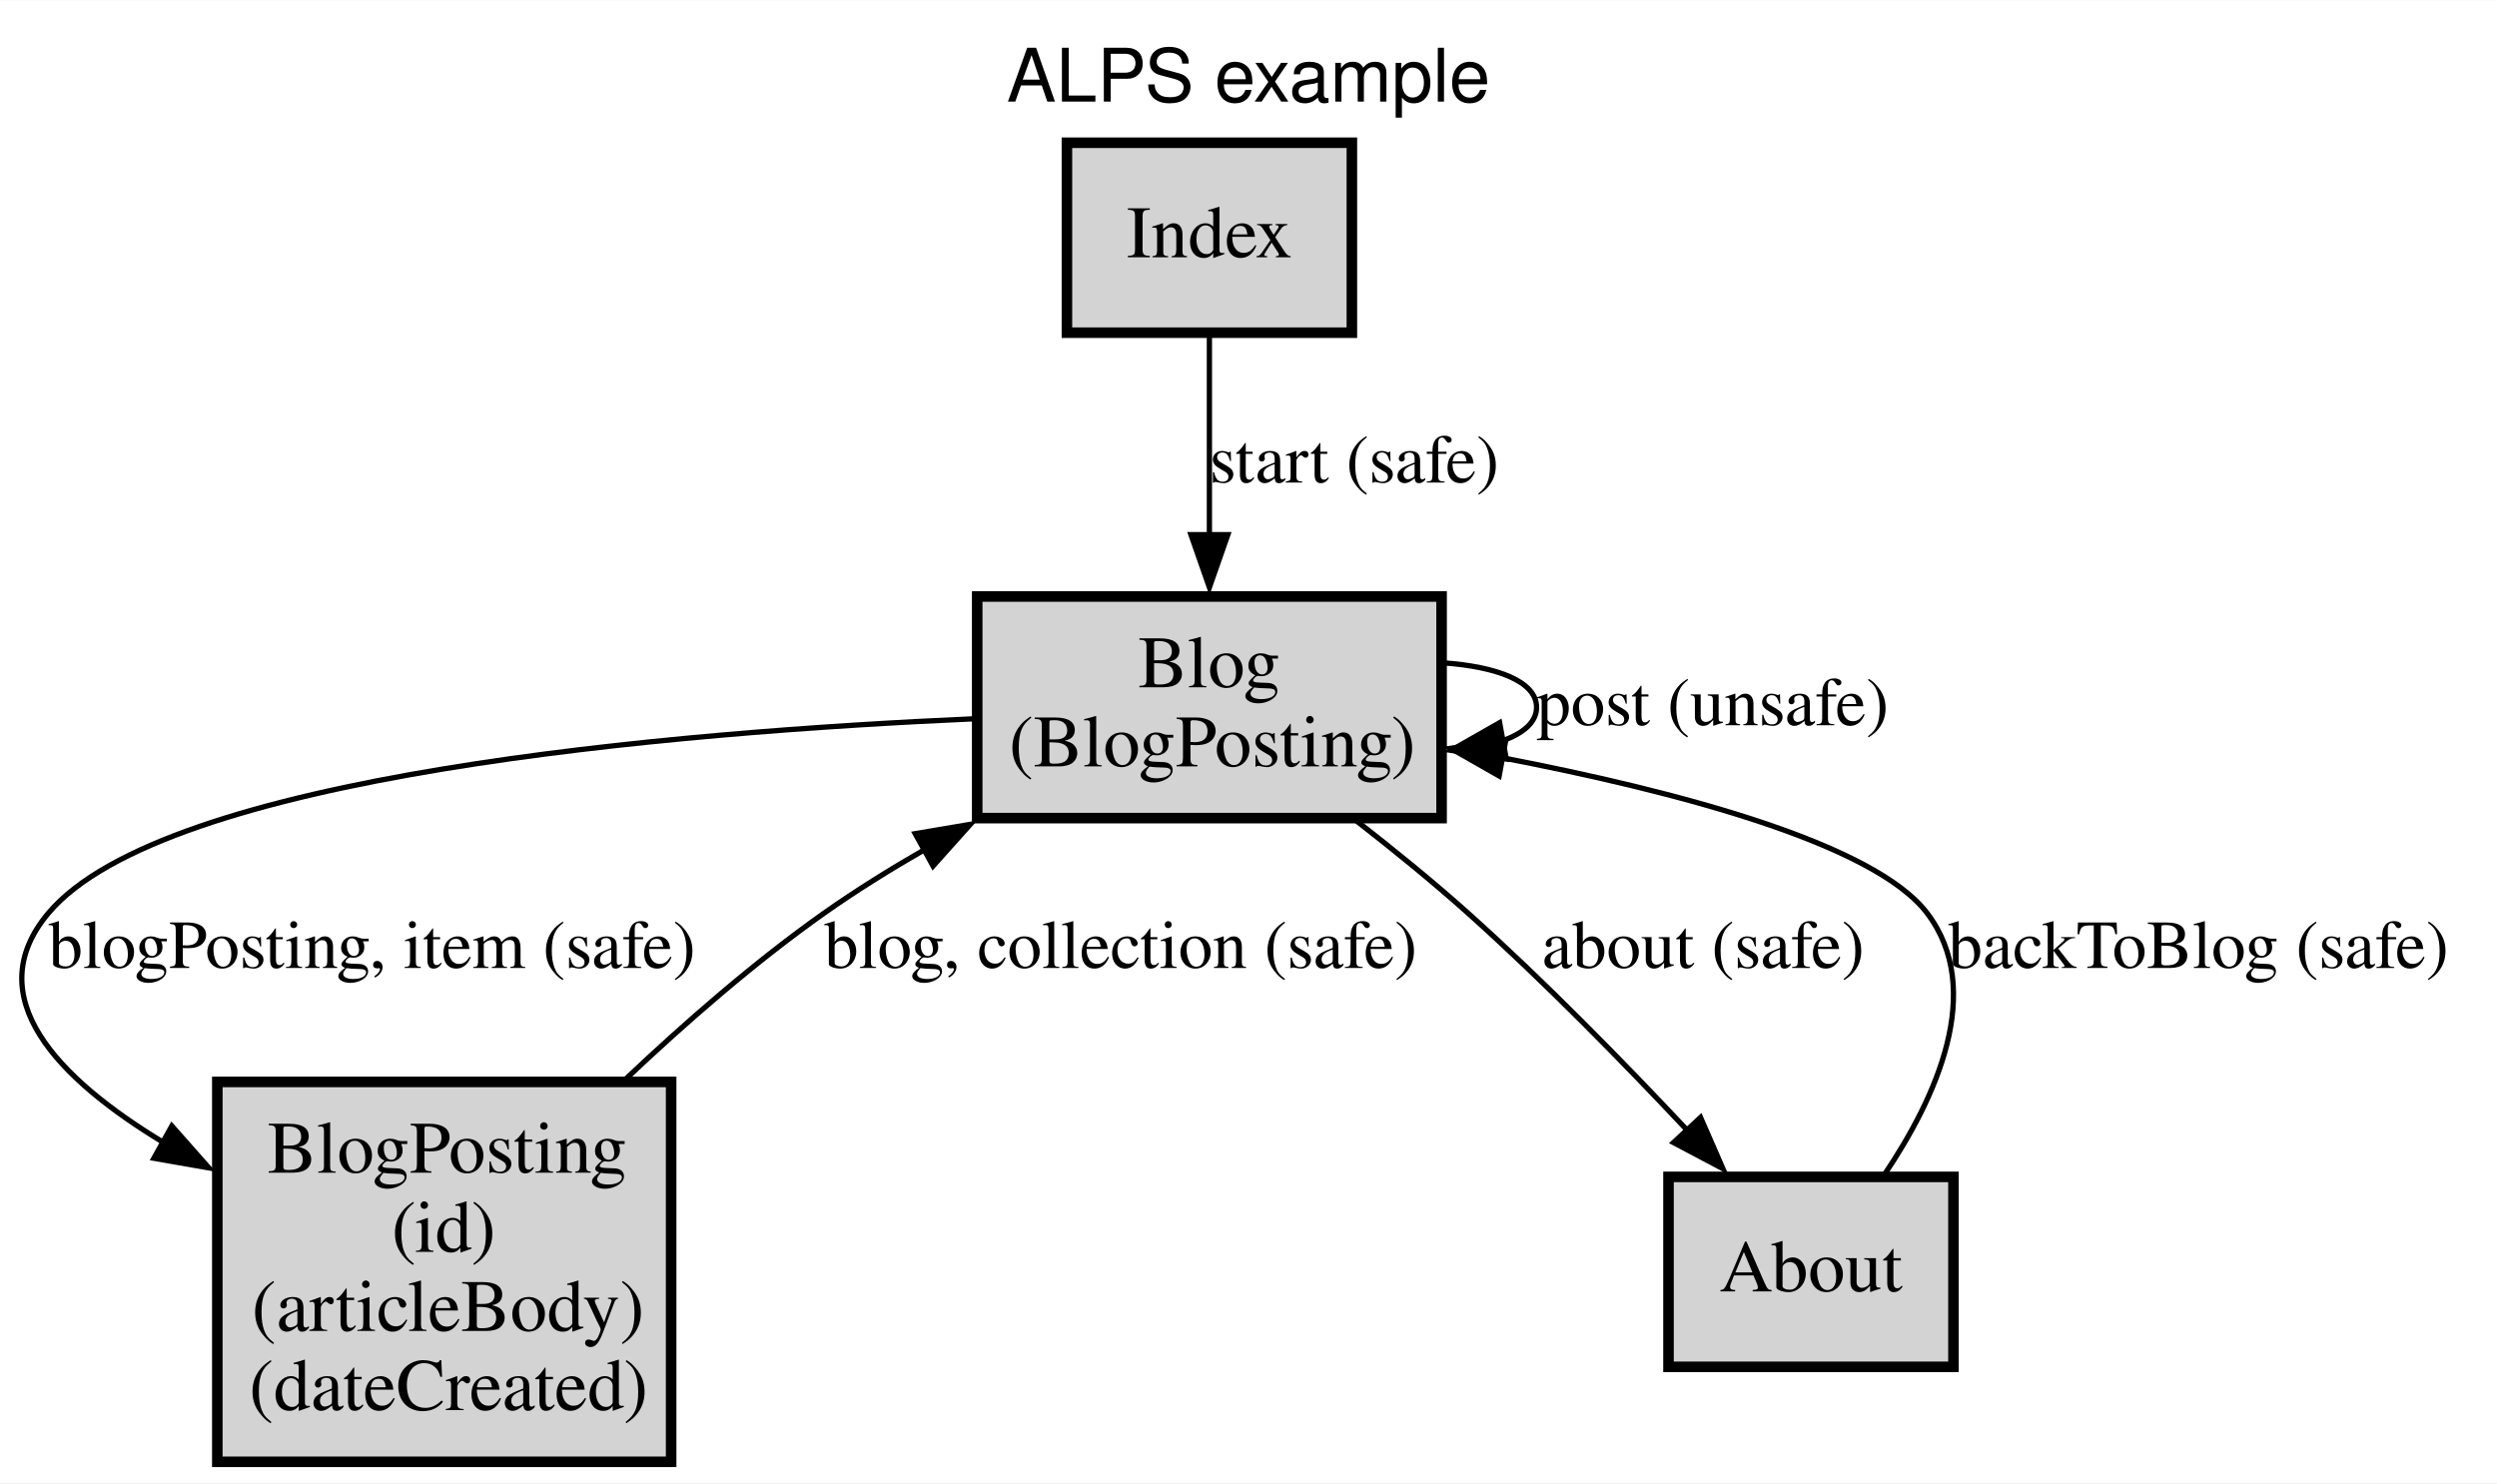
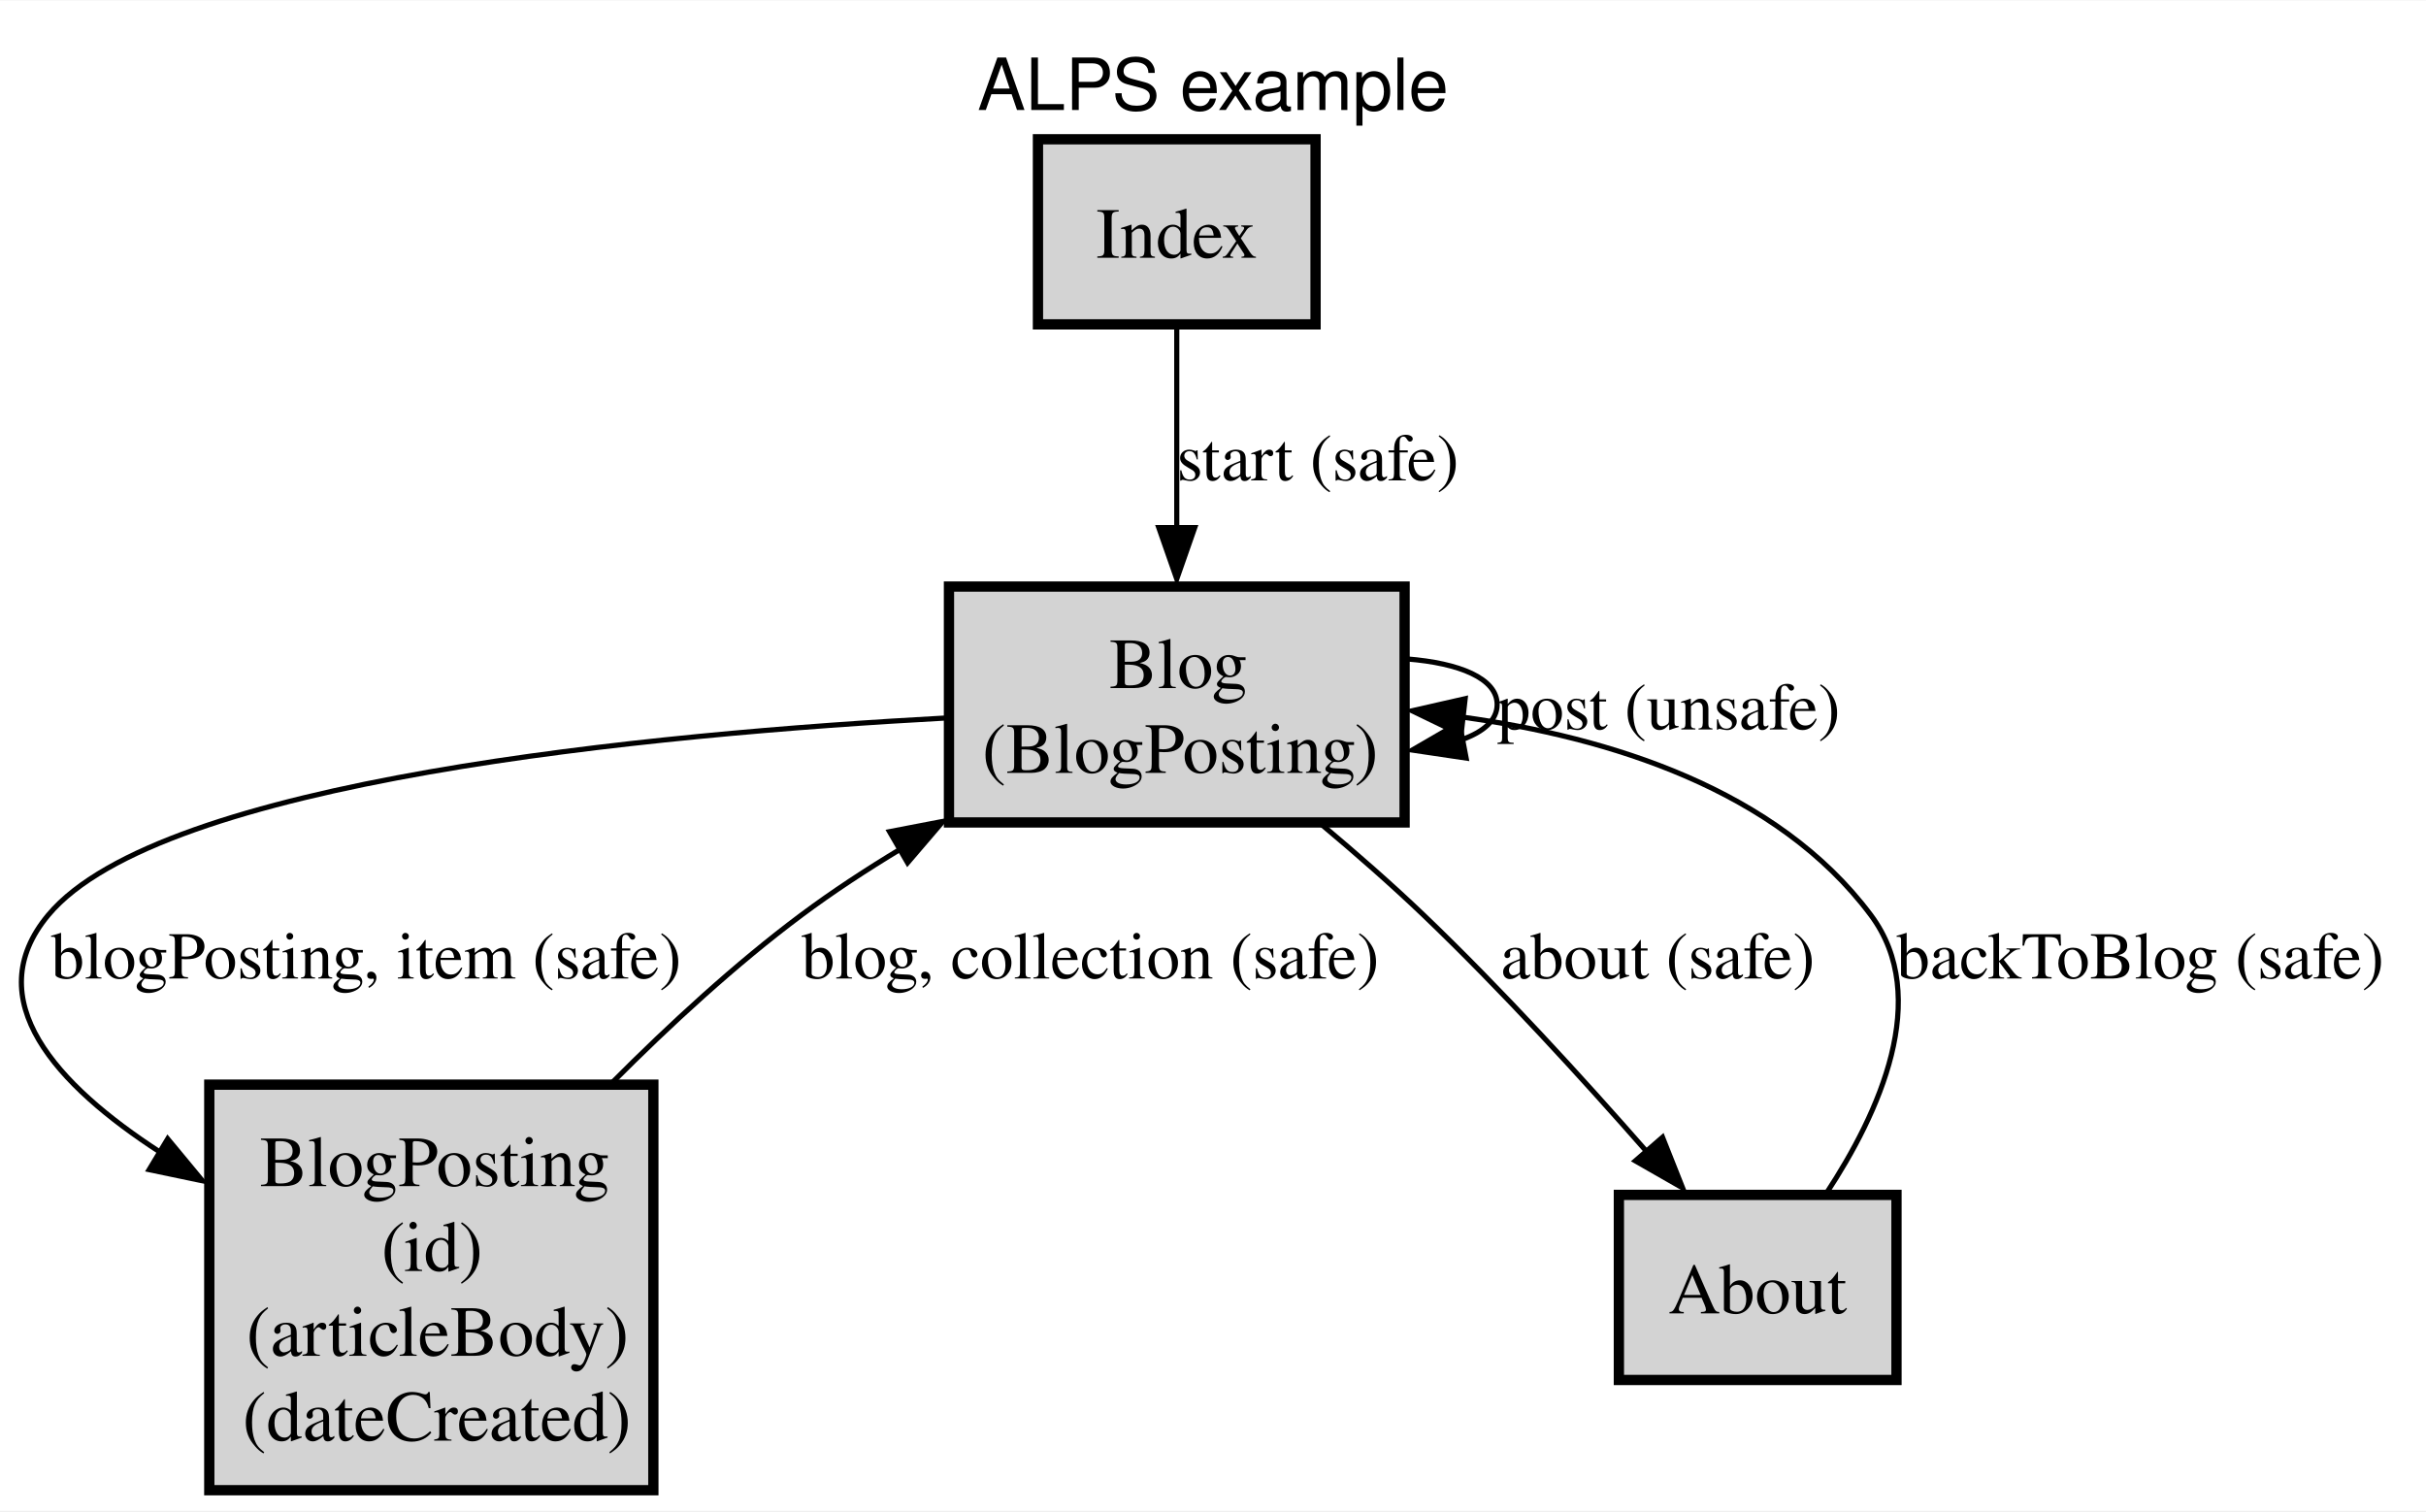
- <svg xmlns="http://www.w3.org/2000/svg" xmlns:xlink="http://www.w3.org/1999/xlink" width="473pt" height="281pt" viewBox="0.00 0.00 473.18 281.00">
-   <g id="graph0" class="graph" transform="scale(1 1) rotate(0) translate(4 277)">
+ <svg xmlns="http://www.w3.org/2000/svg" xmlns:xlink="http://www.w3.org/1999/xlink" width="472pt" height="294pt" viewBox="0.00 0.00 471.90 293.76">
+   <g id="graph0" class="graph" transform="scale(1 1) rotate(0) translate(4 289.76)">
    <g id="a_graph0">
      <a xlink:href="index.html" xlink:title="ALPS example" target="_parent">
-         <polygon fill="white" stroke="none" points="-4,4 -4,-277 469.18,-277 469.18,4 -4,4" />
-         <text text-anchor="middle" x="232.59" y="-257.8" font-family="Helvetica,sans-Serif" font-size="14.00">ALPS example</text>
+         <polygon fill="white" stroke="none" points="-4,4 -4,-289.76 467.9,-289.76 467.9,4 -4,4" />
+         <text text-anchor="middle" x="231.95" y="-268.46" font-family="Helvetica,sans-Serif" font-size="14.00">ALPS example</text>
      </a>
    </g>
    <g id="node1" class="node">
      <g id="a_node1">
        <a xlink:href="docs/semantic.Blog.html" xlink:title="&lt;TABLE&gt;" target="_parent">
-           <polygon fill="lightgray" stroke="black" stroke-width="2" points="269.18,-164 181.18,-164 181.18,-122 269.18,-122 269.18,-164" />
-           <text text-anchor="start" x="211.68" y="-146.8" font-family="Times,serif" font-size="14.00">Blog</text>
-           <text text-anchor="start" x="187.18" y="-131.8" font-family="Times,serif" font-size="14.00">(BlogPosting)</text>
+           <polygon fill="lightgray" stroke="black" stroke-width="2" points="269.22,-175.76 180.59,-175.76 180.59,-129.88 269.22,-129.88 269.22,-175.76" />
+           <text text-anchor="start" x="211.78" y="-156.02" font-family="Times,serif" font-size="14.00">Blog</text>
+           <text text-anchor="start" x="187.03" y="-139.52" font-family="Times,serif" font-size="14.00">(BlogPosting)</text>
        </a>
      </g>
    </g>
    <g id="edge3" class="edge">
      <g id="a_edge3">
        <a xlink:href="docs/unsafe.post.html" xlink:title="post (unsafe)" target="_parent">
-           <path fill="none" stroke="black" d="M269.48,-151.43C279.68,-150.71 287.18,-147.9 287.18,-143 287.18,-140.17 284.67,-138.04 280.59,-136.6" />
-           <polygon fill="black" stroke="black" points="281.44,-133.2 270.97,-134.84 280.18,-140.08 281.44,-133.2" />
+           <path fill="none" stroke="black" d="M269.71,-161.68C279.82,-160.88 287.22,-157.93 287.22,-152.82 287.22,-149.79 284.61,-147.51 280.38,-146" />
+           <polygon fill="black" stroke="black" points="281.19,-142.4 270.71,-143.96 279.88,-149.28 281.19,-142.4" />
        </a>
      </g>
      <g id="a_edge3-label">
        <a xlink:href="docs/unsafe.post.html" xlink:title="post (unsafe)" target="_parent">
-           <text text-anchor="start" x="287.18" y="-139.6" font-family="Times,serif" font-size="13.00">post (unsafe)</text>
+           <text text-anchor="start" x="287.22" y="-147.97" font-family="Times,serif" font-size="13.00">post (unsafe)</text>
        </a>
      </g>
    </g>
    <g id="node2" class="node">
      <g id="a_node2">
        <a xlink:href="docs/semantic.BlogPosting.html" xlink:title="&lt;TABLE&gt;" target="_parent">
-           <polygon fill="lightgray" stroke="black" stroke-width="2" points="123.18,-72 37.18,-72 37.18,0 123.18,0 123.18,-72" />
-           <text text-anchor="start" x="46.68" y="-54.8" font-family="Times,serif" font-size="14.00">BlogPosting</text>
-           <text text-anchor="start" x="70.18" y="-39.8" font-family="Times,serif" font-size="14.00">(id)</text>
-           <text text-anchor="start" x="43.68" y="-24.8" font-family="Times,serif" font-size="14.00">(articleBody)</text>
-           <text text-anchor="start" x="43.18" y="-9.8" font-family="Times,serif" font-size="14.00">(dateCreated)</text>
+           <polygon fill="lightgray" stroke="black" stroke-width="2" points="123.09,-78.88 36.71,-78.88 36.71,0 123.09,0 123.09,-78.88" />
+           <text text-anchor="start" x="46.53" y="-59.14" font-family="Times,serif" font-size="14.00">BlogPosting</text>
+           <text text-anchor="start" x="70.15" y="-42.64" font-family="Times,serif" font-size="14.00">(id)</text>
+           <text text-anchor="start" x="43.9" y="-26.14" font-family="Times,serif" font-size="14.00">(articleBody)</text>
+           <text text-anchor="start" x="43.15" y="-9.64" font-family="Times,serif" font-size="14.00">(dateCreated)</text>
        </a>
      </g>
    </g>
    <g id="edge4" class="edge">
      <g id="a_edge4">
        <a xlink:href="docs/safe.blogPosting.html" xlink:title="blogPosting, item (safe)" target="_parent">
-           <path fill="none" stroke="black" d="M181.08,-140.85C123.44,-138.31 27.21,-130.16 5.18,-104 -8.17,-88.15 6.98,-72.59 27.08,-60.46" />
-           <polygon fill="black" stroke="black" points="28.56,-63.65 35.58,-55.71 25.15,-57.53 28.56,-63.65" />
+           <path fill="none" stroke="black" d="M180.39,-150.22C122.8,-147.11 27.24,-138.05 5.4,-111.88 -8.3,-95.46 6.96,-78.82 27.16,-65.74" />
+           <polygon fill="black" stroke="black" points="28.62,-68.34 35.38,-60.18 25.01,-62.35 28.62,-68.34" />
        </a>
      </g>
      <g id="a_edge4-label">
        <a xlink:href="docs/safe.blogPosting.html" xlink:title="blogPosting, item (safe)" target="_parent">
-           <text text-anchor="start" x="5.18" y="-93.6" font-family="Times,serif" font-size="13.00">blogPosting, item (safe)</text>
+           <text text-anchor="start" x="5.9" y="-99.53" font-family="Times,serif" font-size="13.00">blogPosting, item (safe)</text>
        </a>
      </g>
    </g>
    <g id="node3" class="node">
      <g id="a_node3">
        <a xlink:href="docs/semantic.About.html" xlink:title="About" target="_parent">
-           <polygon fill="lightgray" stroke="black" stroke-width="2" points="366.18,-54 312.18,-54 312.18,-18 366.18,-18 366.18,-54" />
-           <text text-anchor="middle" x="339.18" y="-32.3" font-family="Times,serif" font-size="14.00">About</text>
+           <polygon fill="lightgray" stroke="black" stroke-width="2" points="364.9,-57.44 310.9,-57.44 310.9,-21.44 364.9,-21.44 364.9,-57.44" />
+           <text text-anchor="middle" x="337.9" y="-34.39" font-family="Times,serif" font-size="14.00">About</text>
        </a>
      </g>
    </g>
    <g id="edge2" class="edge">
      <g id="a_edge2">
        <a xlink:href="docs/safe.about.html" xlink:title="about (safe)" target="_parent">
-           <path fill="none" stroke="black" d="M252.94,-121.56C260.03,-116.05 267.52,-109.96 274.18,-104 288.6,-91.09 303.71,-75.64 315.73,-62.84" />
-           <polygon fill="black" stroke="black" points="318.25,-65.27 322.49,-55.56 313.12,-60.51 318.25,-65.27" />
+           <path fill="none" stroke="black" d="M253.13,-129.43C259.77,-123.87 266.71,-117.8 272.9,-111.88 288.05,-97.38 303.91,-80 316.17,-66.02" />
+           <polygon fill="black" stroke="black" points="319.39,-68.65 323.3,-58.8 314.1,-64.06 319.39,-68.65" />
        </a>
      </g>
      <g id="a_edge2-label">
        <a xlink:href="docs/safe.about.html" xlink:title="about (safe)" target="_parent">
-           <text text-anchor="start" x="288.18" y="-93.6" font-family="Times,serif" font-size="13.00">about (safe)</text>
+           <text text-anchor="start" x="287.9" y="-99.53" font-family="Times,serif" font-size="13.00">about (safe)</text>
        </a>
      </g>
    </g>
    <g id="edge5" class="edge">
      <g id="a_edge5">
        <a xlink:href="docs/safe.blog.html" xlink:title="blog, collection (safe)" target="_parent">
-           <path fill="none" stroke="black" d="M114.43,-72.41C125.88,-83.25 139.07,-94.74 152.18,-104 158.22,-108.26 164.8,-112.35 171.45,-116.17" />
-           <polygon fill="black" stroke="black" points="169.43,-119.05 179.88,-120.82 172.81,-112.92 169.43,-119.05" />
+           <path fill="none" stroke="black" d="M115.07,-79.27C126.25,-90.5 139.06,-102.3 151.9,-111.88 157.95,-116.39 164.57,-120.73 171.28,-124.77" />
+           <polygon fill="black" stroke="black" points="169.03,-128.09 179.43,-130.09 172.54,-122.04 169.03,-128.09" />
        </a>
      </g>
      <g id="a_edge5-label">
        <a xlink:href="docs/safe.blog.html" xlink:title="blog, collection (safe)" target="_parent">
-           <text text-anchor="start" x="152.18" y="-93.6" font-family="Times,serif" font-size="13.00">blog, collection (safe)</text>
+           <text text-anchor="start" x="151.9" y="-99.53" font-family="Times,serif" font-size="13.00">blog, collection (safe)</text>
        </a>
      </g>
    </g>
    <g id="edge1" class="edge">
      <g id="a_edge1">
        <a xlink:href="docs/safe.backToBlog.html" xlink:title="backToBlog (safe)" target="_parent">
-           <path fill="none" stroke="black" d="M353.08,-54.42C362.82,-68.88 372.28,-89.37 361.18,-104 351.13,-117.25 313.53,-127.13 280.41,-133.49" />
-           <polygon fill="black" stroke="black" points="280.09,-129.99 270.89,-135.23 281.36,-136.87 280.09,-129.99" />
+           <path fill="none" stroke="black" d="M351.29,-57.8C361.47,-73.27 371.86,-95.87 359.9,-111.88 341.61,-136.36 308.99,-146.46 280.39,-150.38" />
+           <polygon fill="black" stroke="black" points="280.21,-146.99 270.67,-151.6 281,-153.95 280.21,-146.99" />
        </a>
      </g>
      <g id="a_edge1-label">
        <a xlink:href="docs/safe.backToBlog.html" xlink:title="backToBlog (safe)" target="_parent">
-           <text text-anchor="start" x="365.18" y="-93.6" font-family="Times,serif" font-size="13.00">backToBlog (safe)</text>
+           <text text-anchor="start" x="364.9" y="-99.53" font-family="Times,serif" font-size="13.00">backToBlog (safe)</text>
        </a>
      </g>
    </g>
    <g id="node4" class="node">
      <g id="a_node4">
        <a xlink:href="docs/semantic.Index.html" xlink:title="Index" target="_parent">
-           <polygon fill="lightgray" stroke="black" stroke-width="2" points="252.18,-250 198.18,-250 198.18,-214 252.18,-214 252.18,-250" />
-           <text text-anchor="middle" x="225.18" y="-228.3" font-family="Times,serif" font-size="14.00">Index</text>
+           <polygon fill="lightgray" stroke="black" stroke-width="2" points="251.9,-262.76 197.9,-262.76 197.9,-226.76 251.9,-226.76 251.9,-262.76" />
+           <text text-anchor="middle" x="224.9" y="-239.71" font-family="Times,serif" font-size="14.00">Index</text>
        </a>
      </g>
    </g>
    <g id="edge6" class="edge">
      <g id="a_edge6">
        <a xlink:href="docs/safe.start.html" xlink:title="start (safe)" target="_parent">
-           <path fill="none" stroke="black" d="M225.18,-213.81C225.18,-202.89 225.18,-188.43 225.18,-175.5" />
-           <polygon fill="black" stroke="black" points="228.68,-175.72 225.18,-165.72 221.68,-175.72 228.68,-175.72" />
+           <path fill="none" stroke="black" d="M224.9,-226.42C224.9,-215.25 224.9,-200.38 224.9,-187" />
+           <polygon fill="black" stroke="black" points="228.4,-187.23 224.9,-177.23 221.4,-187.23 228.4,-187.23" />
        </a>
      </g>
      <g id="a_edge6-label">
        <a xlink:href="docs/safe.start.html" xlink:title="start (safe)" target="_parent">
-           <text text-anchor="start" x="225.18" y="-185.6" font-family="Times,serif" font-size="13.00">start (safe)</text>
+           <text text-anchor="start" x="224.9" y="-196.41" font-family="Times,serif" font-size="13.00">start (safe)</text>
        </a>
      </g>
    </g>
  </g>
</svg>
